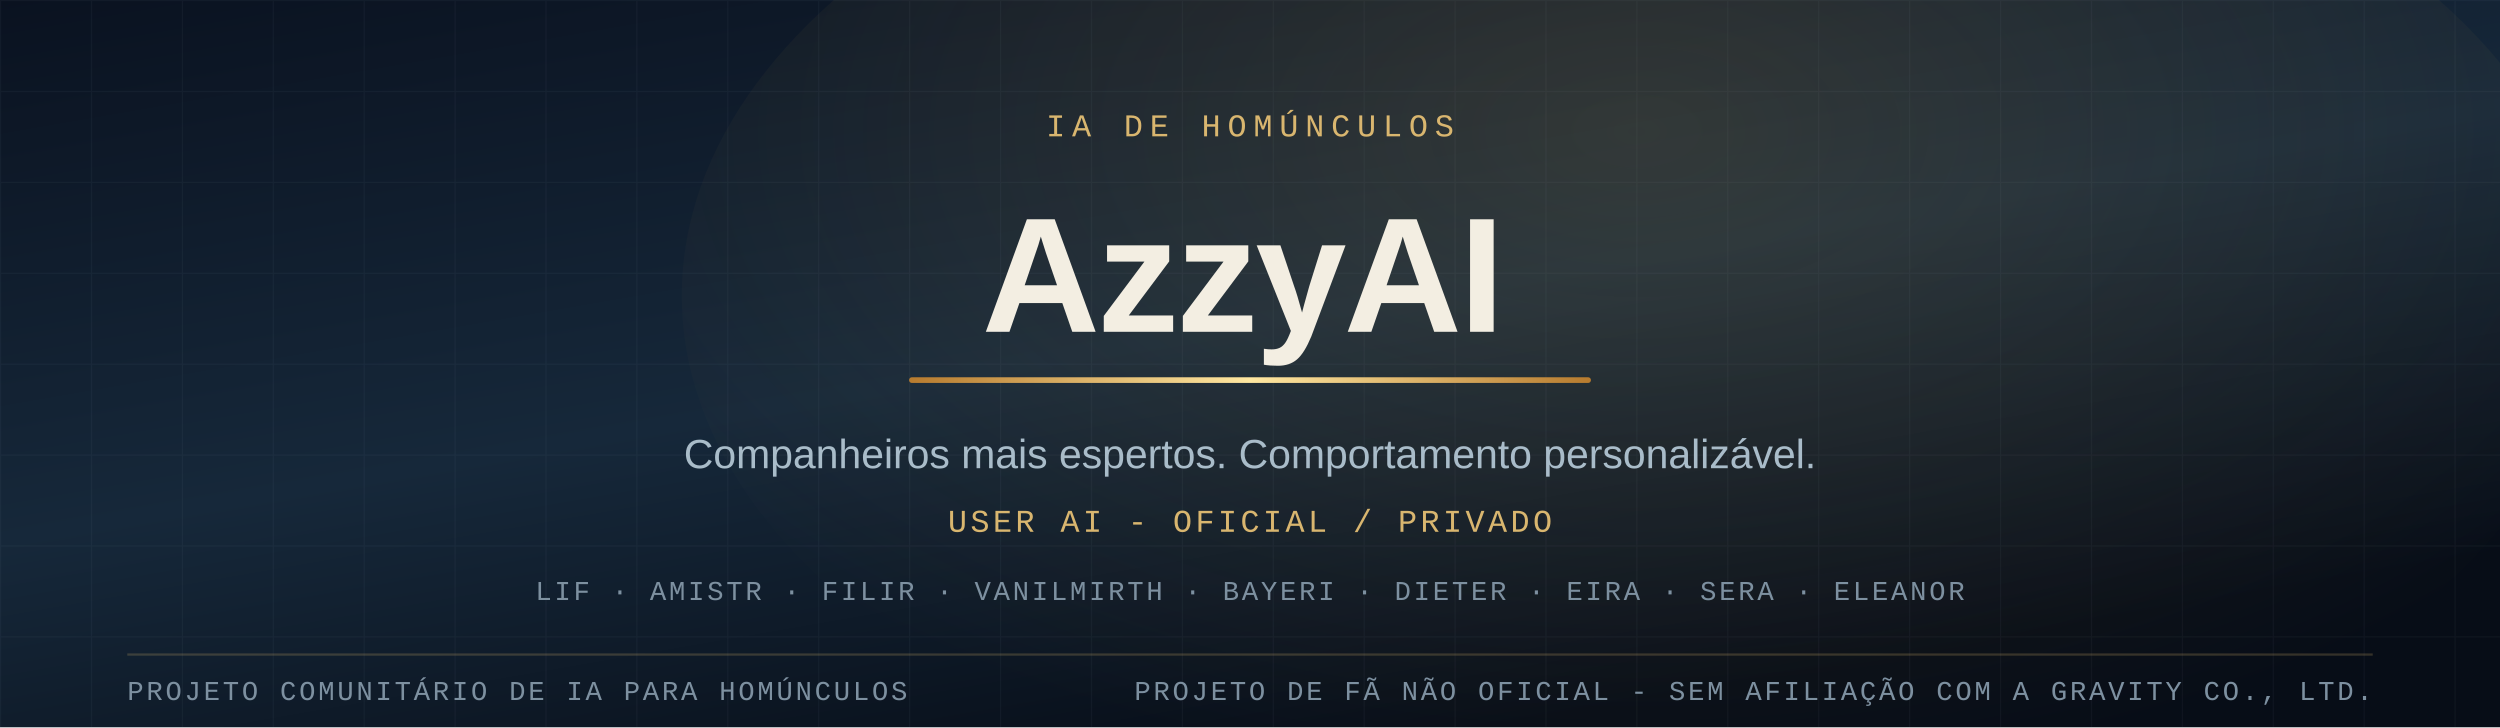
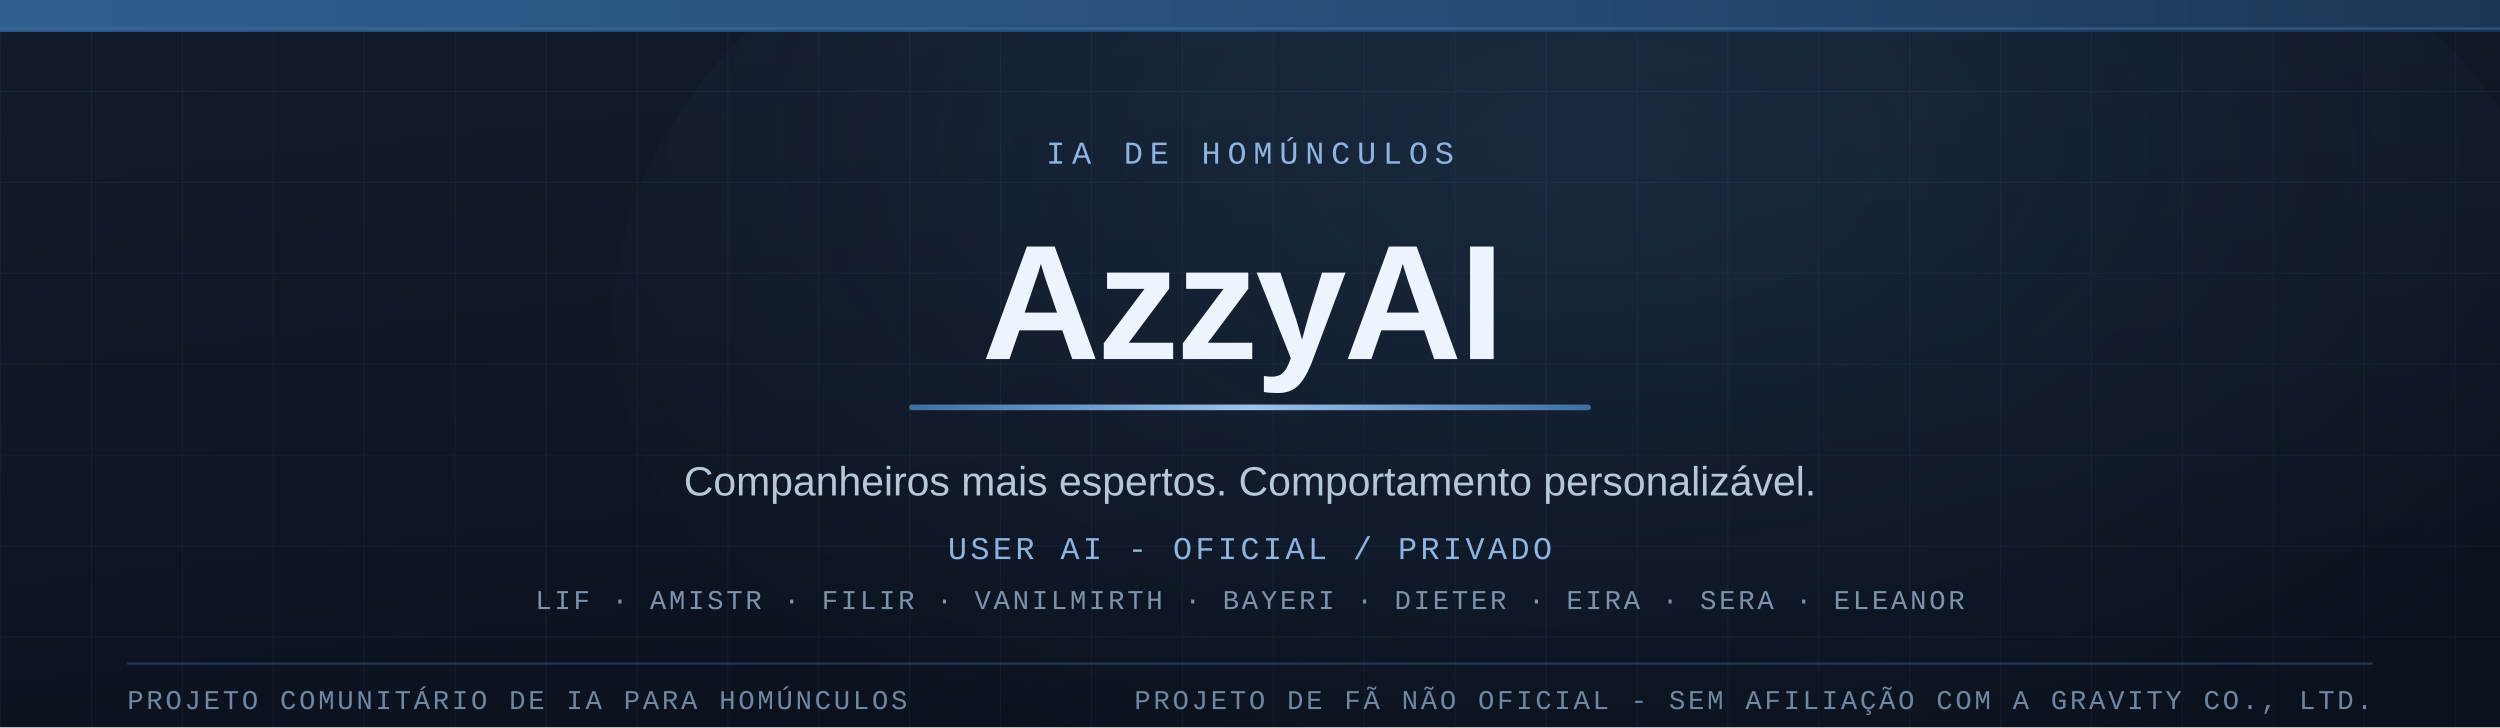
<svg xmlns="http://www.w3.org/2000/svg" width="1100" height="320" viewBox="0 0 1100 320" role="img" aria-labelledby="t d">
  <defs>
-     <linearGradient id="bg" x2="0.6" y2="1">
-       <stop stop-color="#0a1220" />
-       <stop offset="0.55" stop-color="#16283a" />
-       <stop offset="1" stop-color="#070d17" />
+     <linearGradient id="bar" x2="1" y2="0">
+       <stop stop-color="#2f5f8f" />
+       <stop offset="0.55" stop-color="#274e79" />
+       <stop offset="1" stop-color="#1b3654" />
+     </linearGradient>
+     <linearGradient id="body" x2="0.4" y2="1">
+       <stop stop-color="#131c2c" />
+       <stop offset="1" stop-color="#0b111d" />
+     </linearGradient>
+     <linearGradient id="accent" x2="1" y2="0">
+       <stop stop-color="#3f6fa0" />
+       <stop offset="0.5" stop-color="#9cc4ee" />
+       <stop offset="1" stop-color="#3f6fa0" />
    </linearGradient>
    <radialGradient id="glow" cx="0.5" cy="0.35" r="0.6">
-       <stop stop-color="#d7a94c" stop-opacity="0.16" />
-       <stop offset="1" stop-color="#d7a94c" stop-opacity="0" />
+       <stop stop-color="#3f6fa0" stop-opacity="0.20" />
+       <stop offset="1" stop-color="#3f6fa0" stop-opacity="0" />
    </radialGradient>
-     <linearGradient id="gold" x2="1" y2="0">
-       <stop stop-color="#b77b2e" />
-       <stop offset="0.5" stop-color="#ffe7a1" />
-       <stop offset="1" stop-color="#b77b2e" />
-     </linearGradient>
    <pattern id="grid" width="40" height="40" patternUnits="userSpaceOnUse">
-       <path d="M40 0H0V40" fill="none" stroke="#a9c1d2" stroke-opacity="0.05" />
+       <path d="M40 0H0V40" fill="none" stroke="#9cc4ee" stroke-opacity="0.055" />
    </pattern>
  </defs>
-   <rect width="1100" height="320" fill="url(#bg)" />
+   <rect width="1100" height="320" fill="url(#body)" />
  <rect width="1100" height="320" fill="url(#grid)" />
-   <ellipse cx="720" cy="130" rx="420" ry="240" fill="url(#glow)" />
-   <text x="550" y="60" text-anchor="middle" font-family="Consolas, Courier New, monospace" font-size="14" fill="#d9b66f" letter-spacing="3">IA DE HOMÚNCULOS</text>
-   <text x="547" y="146" text-anchor="middle" font-family="Segoe UI, Verdana, Arial, sans-serif" font-size="72" font-weight="700" letter-spacing="-1.2" fill="#f3eee2">AzzyAI</text>
-   <rect x="400" y="166" width="300" height="2.5" rx="1.2" fill="url(#gold)" />
-   <text x="550" y="206" text-anchor="middle" font-family="Segoe UI, Verdana, Arial, sans-serif" font-size="18" fill="#a9bcc9">Companheiros mais espertos. Comportamento personalizável.</text>
-   <text x="550" y="234" text-anchor="middle" font-family="Consolas, Courier New, monospace" font-size="14" fill="#d9b66f" letter-spacing="1.5">USER AI   -   OFICIAL / PRIVADO</text>
-   <text x="550" y="264" text-anchor="middle" font-family="Consolas, Courier New, monospace" font-size="12" fill="#7d90a0" letter-spacing="1.2">LIF  ·  AMISTR  ·  FILIR  ·  VANILMIRTH  ·  BAYERI  ·  DIETER  ·  EIRA  ·  SERA  ·  ELEANOR</text>
-   <path d="M56 288H1044" stroke="#d7b36a" stroke-opacity="0.22" />
-   <text x="56" y="308" font-family="Consolas, Courier New, monospace" font-size="12" fill="#7d90a0" letter-spacing="1.2">PROJETO COMUNITÁRIO DE IA PARA HOMÚNCULOS</text>
-   <text x="1044" y="308" text-anchor="end" font-family="Consolas, Courier New, monospace" font-size="12" fill="#7d90a0" letter-spacing="1.2">PROJETO DE FÃ NÃO OFICIAL - SEM AFILIAÇÃO COM A GRAVITY CO., LTD.</text>
+   <ellipse cx="700" cy="140" rx="430" ry="250" fill="url(#glow)" />
+   <rect width="1100" height="14" fill="url(#bar)" />
+   <rect y="12" width="1100" height="1" fill="#3f6fa0" opacity="0.55" />
+   <text x="550" y="72" text-anchor="middle" font-family="Consolas, Courier New, monospace" font-size="14" fill="#8db4e0" letter-spacing="3">IA DE HOMÚNCULOS</text>
+   <text x="547" y="158" text-anchor="middle" font-family="Segoe UI, Verdana, Arial, sans-serif" font-size="72" font-weight="700" letter-spacing="-1.2" fill="#eef4fb">AzzyAI</text>
+   <rect x="400" y="178" width="300" height="2.5" rx="1.2" fill="url(#accent)" />
+   <text x="550" y="218" text-anchor="middle" font-family="Segoe UI, Verdana, Arial, sans-serif" font-size="18" fill="#b6c7d9">Companheiros mais espertos. Comportamento personalizável.</text>
+   <text x="550" y="246" text-anchor="middle" font-family="Consolas, Courier New, monospace" font-size="14" fill="#8db4e0" letter-spacing="1.5">USER AI   -   OFICIAL / PRIVADO</text>
+   <text x="550" y="268" text-anchor="middle" font-family="Consolas, Courier New, monospace" font-size="12" fill="#7d93ad" letter-spacing="1.2">LIF  ·  AMISTR  ·  FILIR  ·  VANILMIRTH  ·  BAYERI  ·  DIETER  ·  EIRA  ·  SERA  ·  ELEANOR</text>
+   <path d="M56 292H1044" stroke="#3f6fa0" stroke-opacity="0.40" />
+   <text x="56" y="312" font-family="Consolas, Courier New, monospace" font-size="12" fill="#6f87a3" letter-spacing="1.2">PROJETO COMUNITÁRIO DE IA PARA HOMÚNCULOS</text>
+   <text x="1044" y="312" text-anchor="end" font-family="Consolas, Courier New, monospace" font-size="12" fill="#6f87a3" letter-spacing="1.2">PROJETO DE FÃ NÃO OFICIAL - SEM AFILIAÇÃO COM A GRAVITY CO., LTD.</text>
</svg>
